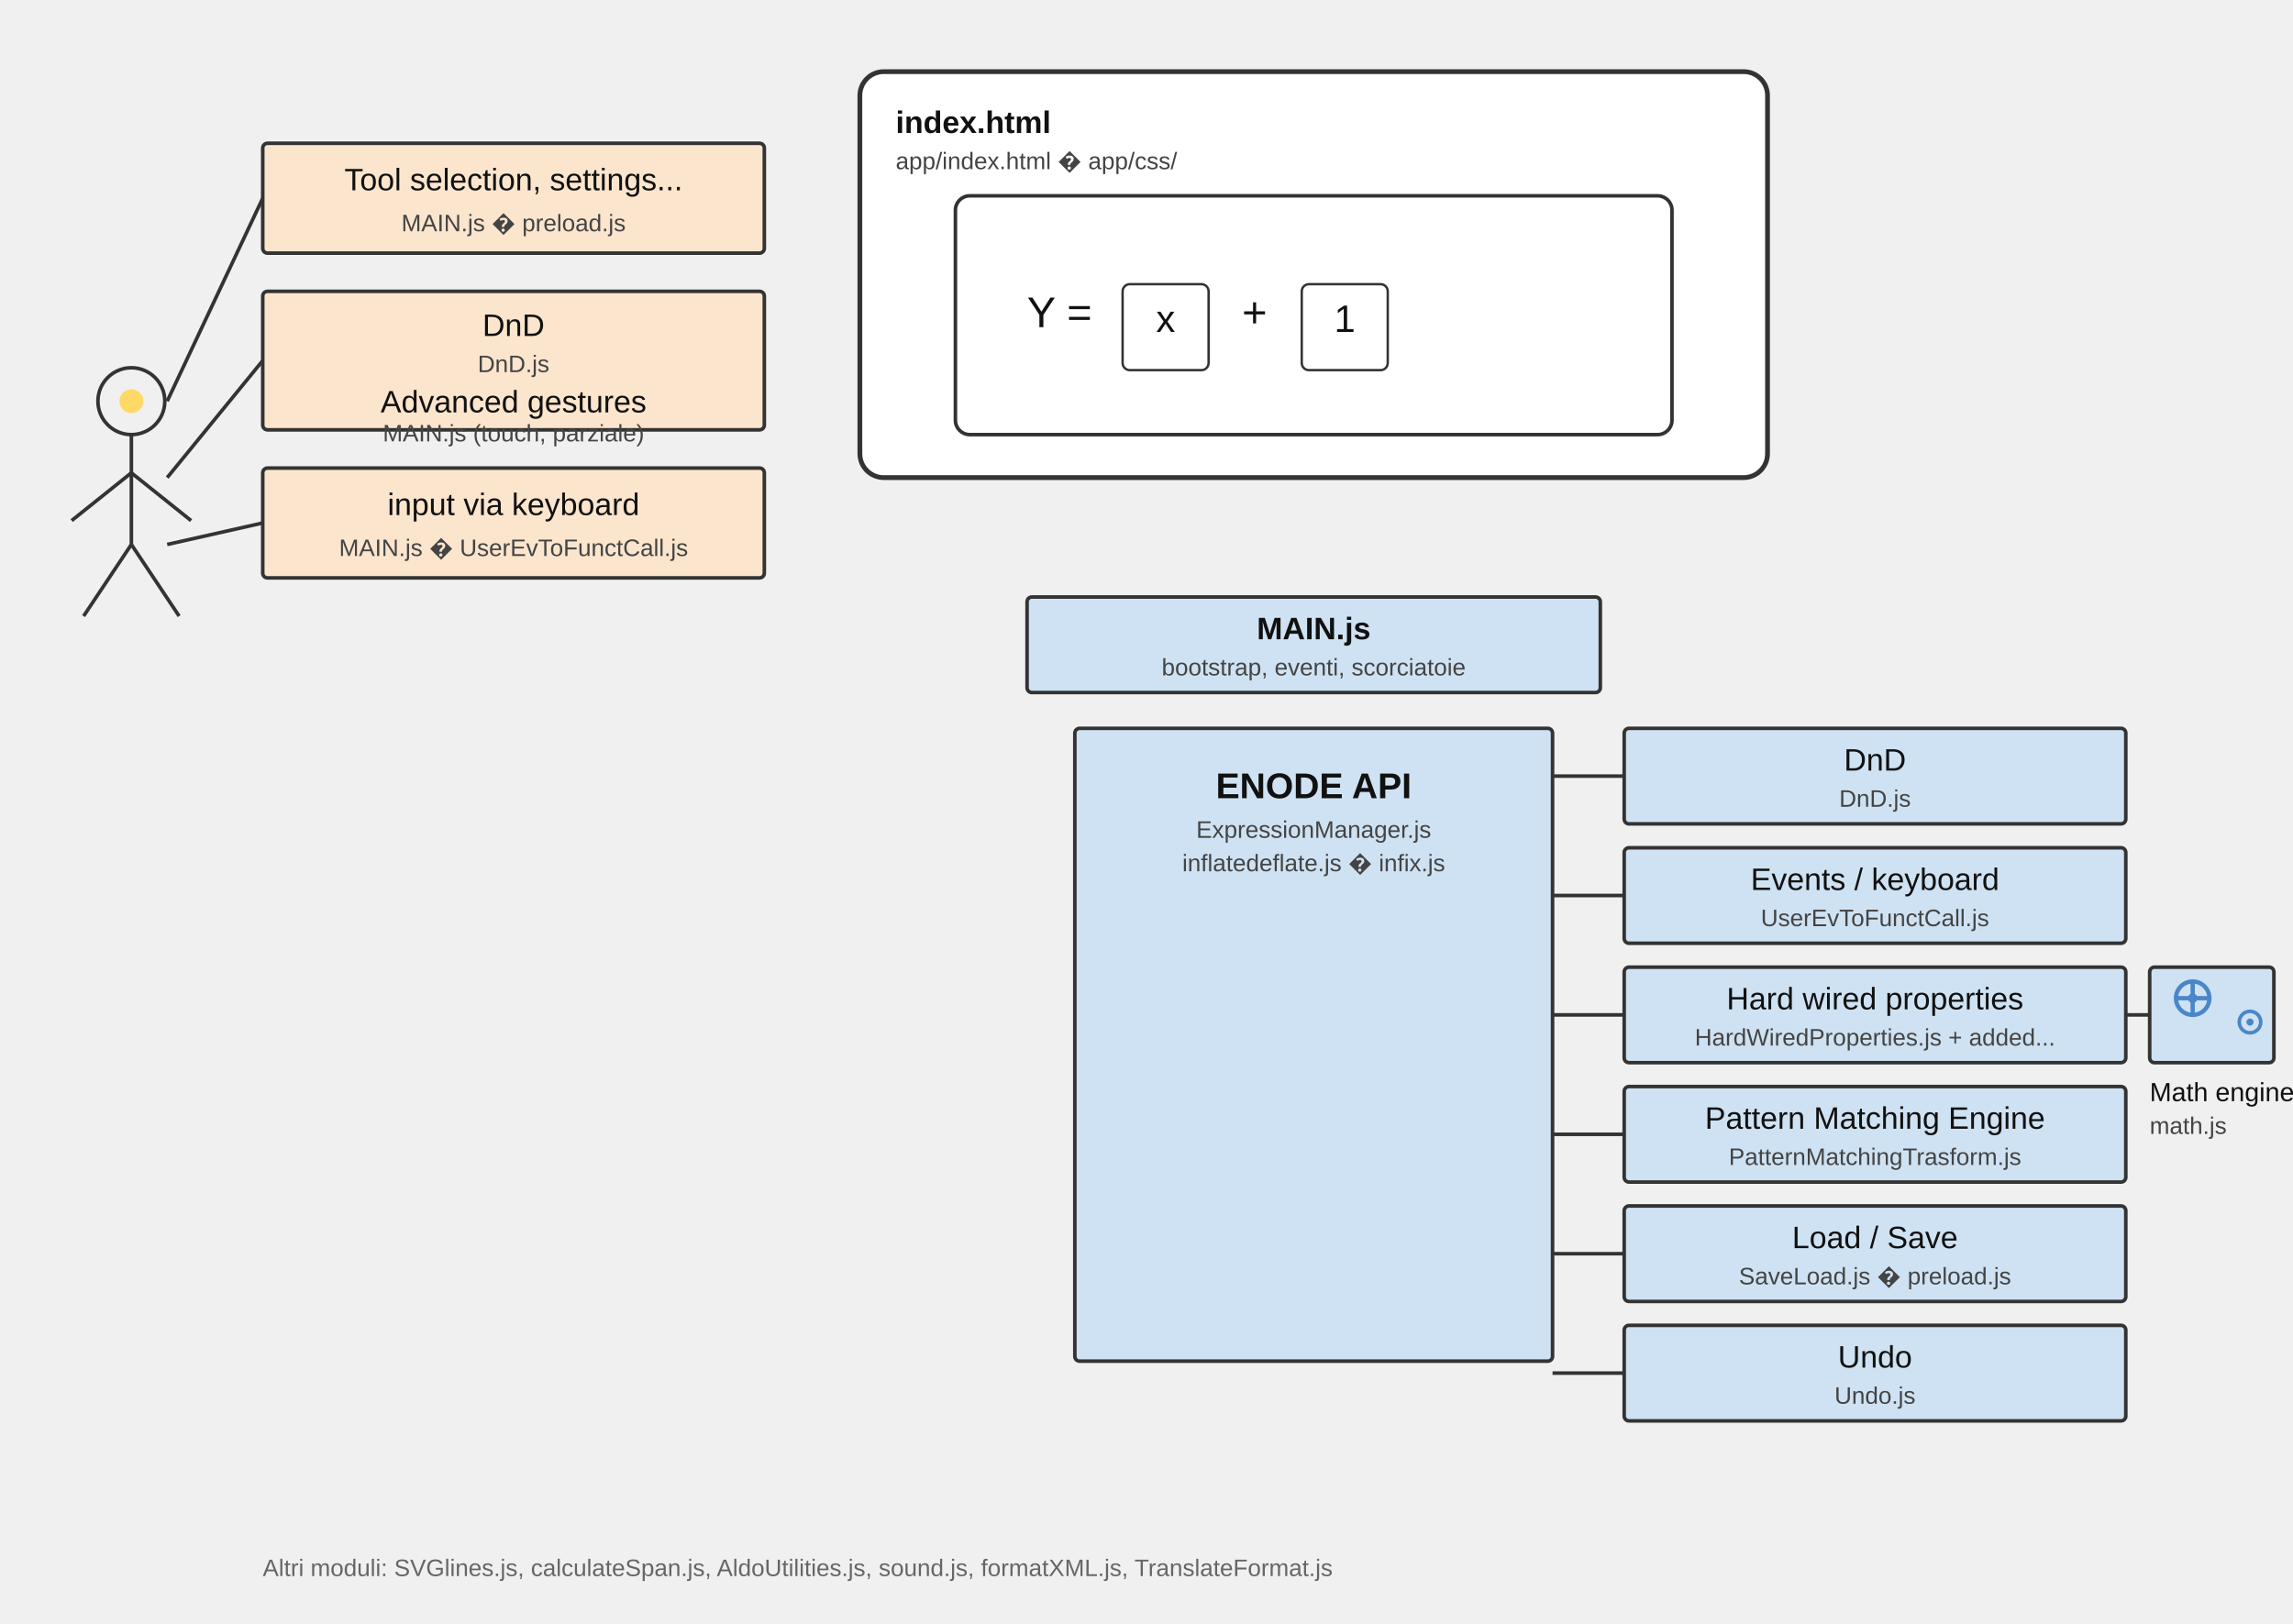
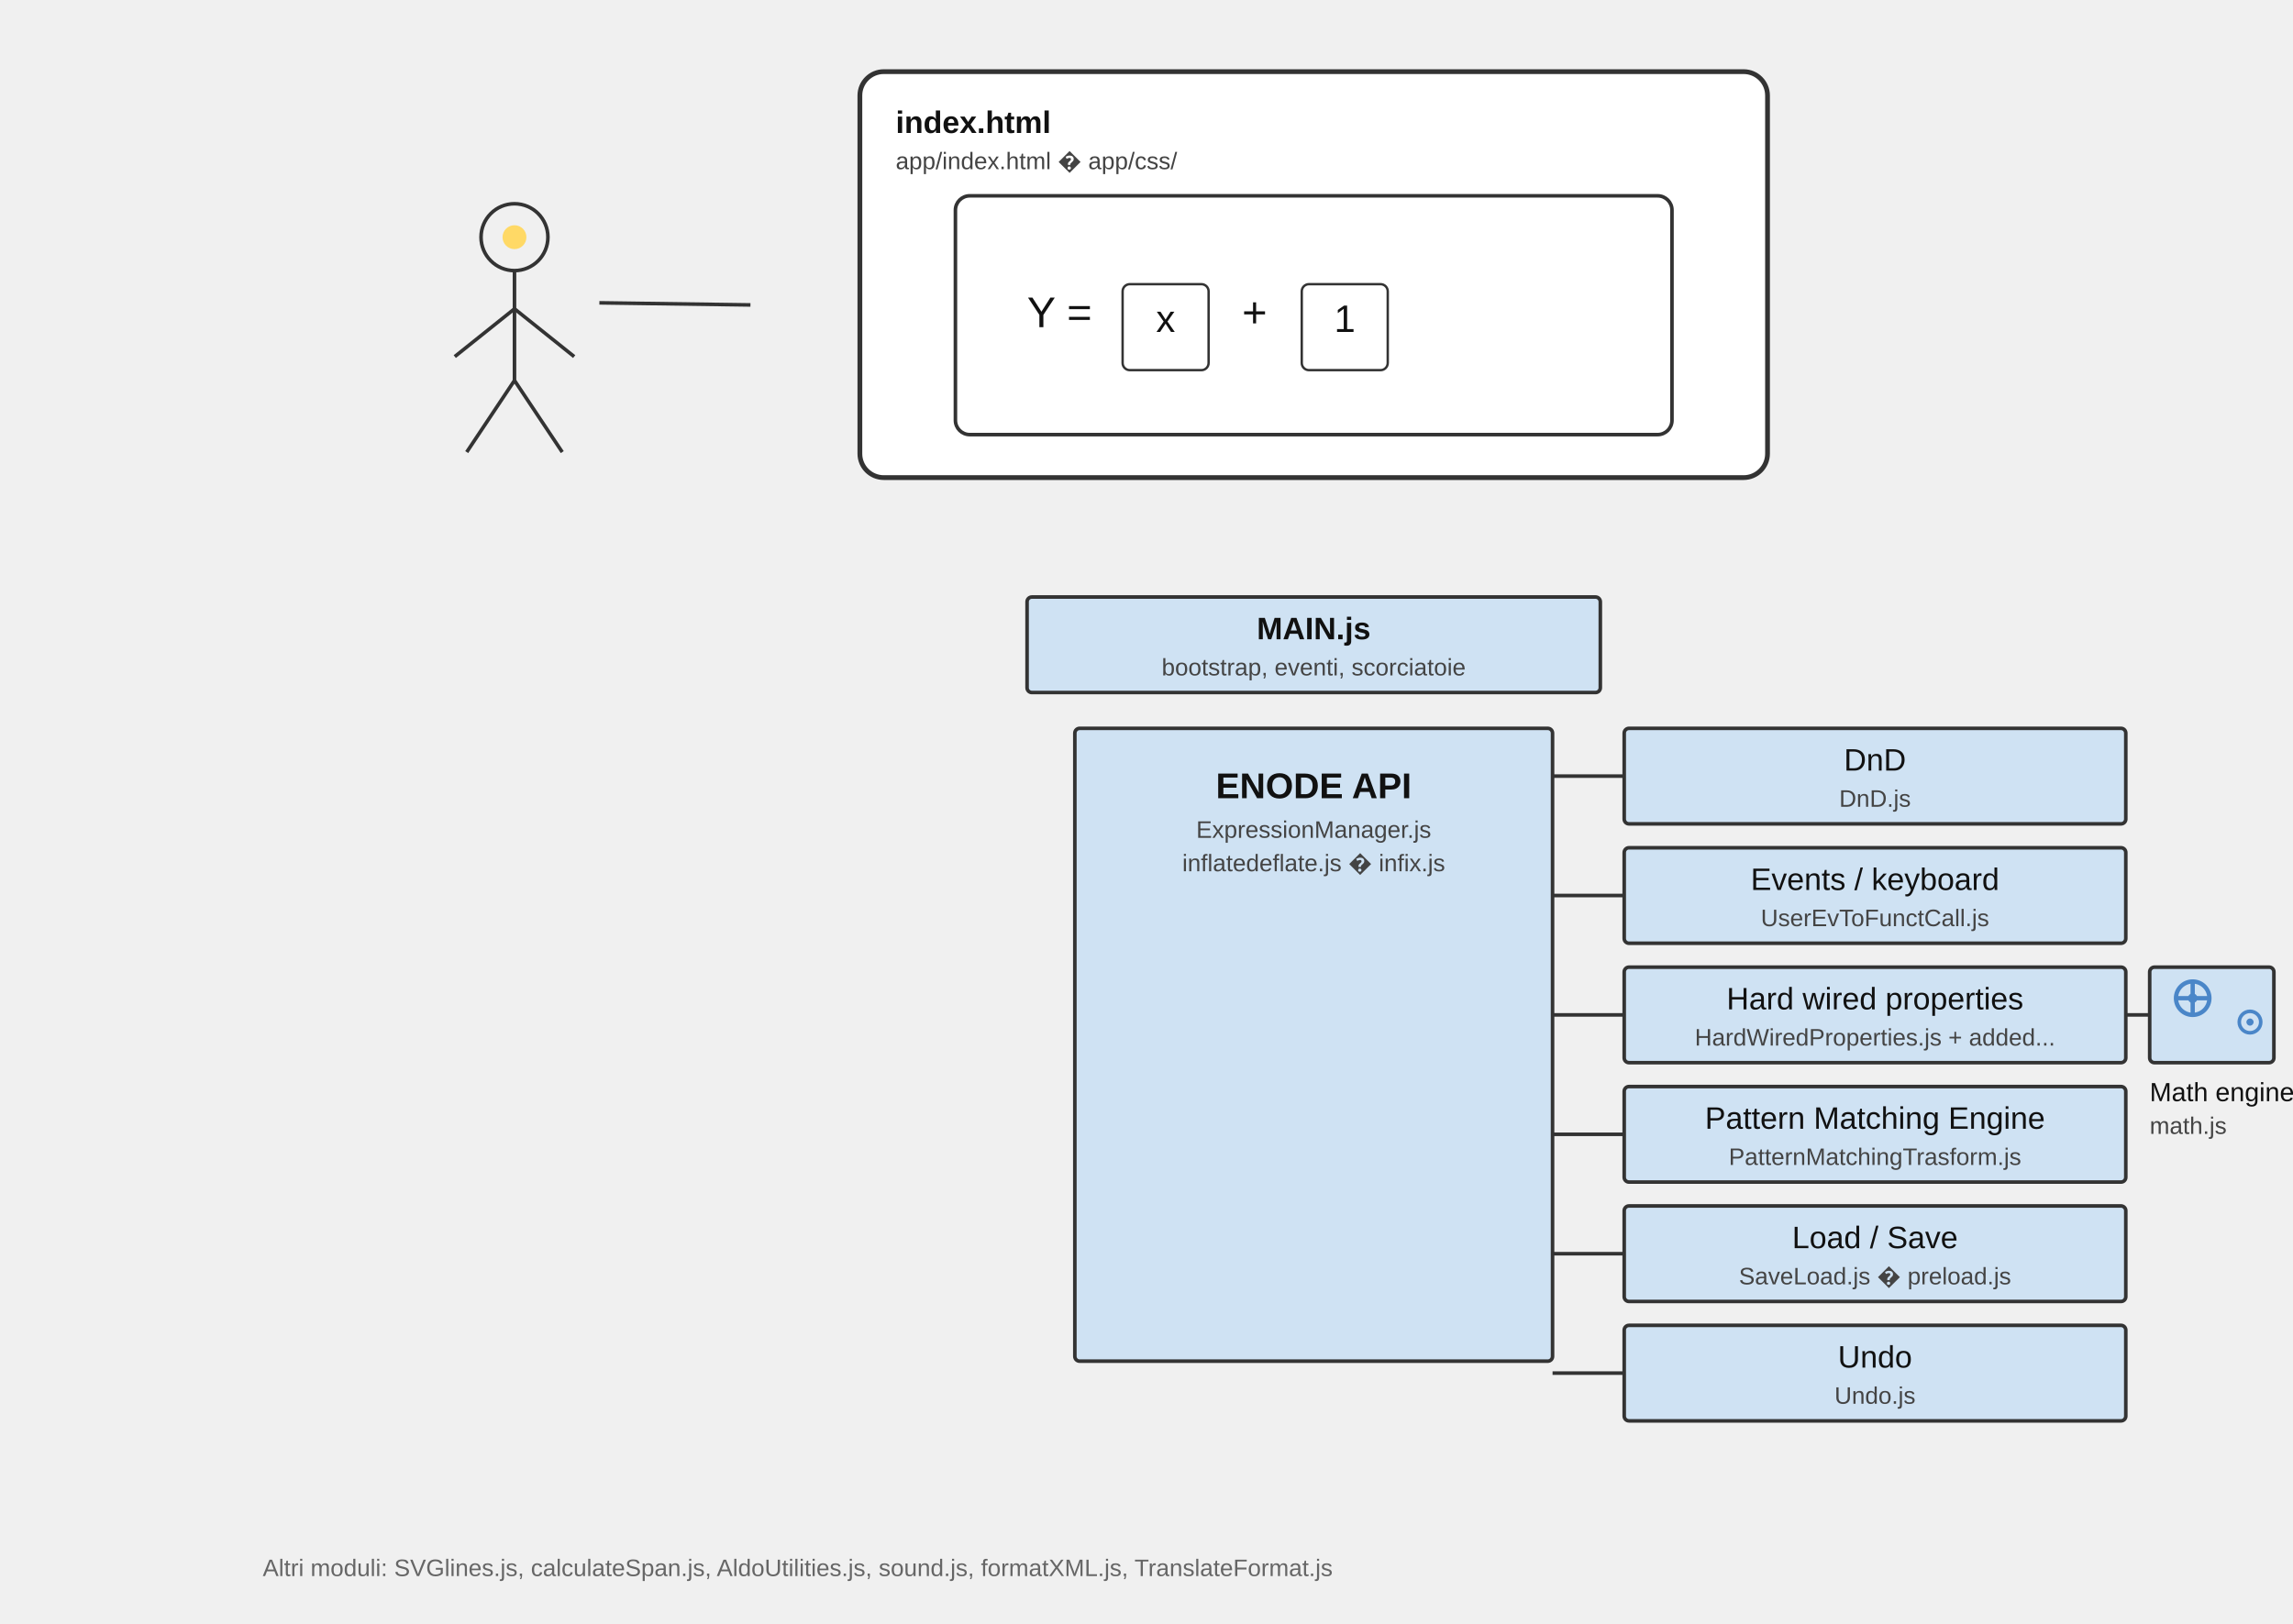
<svg xmlns="http://www.w3.org/2000/svg" viewBox="0 0 960 680" width="960" height="680" font-family="Arial, Helvetica, sans-serif" font-size="13" version="1.1" id="svg49">
  <defs id="defs1">
    <marker id="arrowhead" markerWidth="8" markerHeight="6" refX="7" refY="3" orient="auto">
      <polygon points="0 0, 8 3, 0 6" fill="#333" id="polygon1" />
    </marker>
    <style id="style1">
      .box-user   { fill: #fce5cd; stroke: #333; stroke-width: 1.5; }
      .box-logic  { fill: #cfe2f3; stroke: #333; stroke-width: 1.5; }
      .box-ui     { fill: #fff;    stroke: #333; stroke-width: 2;   }
      .label      { fill: #111; text-anchor: middle; dominant-baseline: middle; }
      .label-left { fill: #111; text-anchor: start;   dominant-baseline: middle; }
      .file-ref   { fill: #444; text-anchor: middle; dominant-baseline: middle; font-size: 10px; }
      .file-left  { fill: #444; text-anchor: start;   dominant-baseline: middle; font-size: 10px; }
      .conn       { stroke: #333; stroke-width: 1.5; fill: none; }
      .arrow-bi   { stroke: #333; stroke-width: 2; fill: none;
                    marker-start: url(#arrowhead); marker-end: url(#arrowhead); }
      .note       { fill: #666; font-size: 10px; }
    </style>
  </defs>
-   <g id="user">
-     <circle cx="55" cy="168" r="14" fill="none" stroke="#333" stroke-width="1.5" id="circle1" />
+   <g id="user" transform="translate(160.3952,-68.67872)">
+     <circle cx="55" cy="168" r="14" fill="none" stroke="#333333" stroke-width="1.5" id="circle1" />
    <circle cx="55" cy="168" r="5" fill="#ffd966" id="circle2" />
    <line x1="55" y1="182" x2="55" y2="228" class="conn" id="line2" />
    <line x1="55" y1="198" x2="30" y2="218" class="conn" id="line3" />
    <line x1="55" y1="198" x2="80" y2="218" class="conn" id="line4" />
    <line x1="55" y1="228" x2="35" y2="258" class="conn" id="line5" />
    <line x1="55" y1="228" x2="75" y2="258" class="conn" id="line6" />
  </g>
-   <rect class="box-user" x="110" y="60" width="210" height="46" rx="2" id="rect6" />
-   <text class="label" x="215" y="76" id="text6">Tool selection, settings...</text>
-   <text class="file-ref" x="215" y="94" id="text7">MAIN.js � preload.js</text>
-   <rect class="box-user" x="110" y="122" width="210" height="58" rx="2" id="rect7" />
-   <text class="label" x="215" y="137" id="text8">DnD</text>
-   <text class="file-ref" x="215" y="153" id="text9">DnD.js</text>
-   <text class="label" x="215" y="169" id="text10">Advanced gestures</text>
-   <text class="file-ref" x="215" y="182" font-size="9" id="text11">MAIN.js (touch, parziale)</text>
-   <rect class="box-user" x="110" y="196" width="210" height="46" rx="2" id="rect11" />
-   <text class="label" x="215" y="212" id="text12">input via keyboard</text>
-   <text class="file-ref" x="215" y="230" id="text13">MAIN.js � UserEvToFunctCall.js</text>
-   <line x1="70" y1="168" x2="110" y2="83" class="conn" id="line13" />
-   <line x1="70" y1="200" x2="110" y2="151" class="conn" id="line14" />
-   <line x1="70" y1="228" x2="110" y2="219" class="conn" id="line15" />
+   <text class="file-ref" x="215" y="94" id="text7" />
+   <text class="file-ref" x="215" y="212" font-size="9" id="text11" />
+   <text class="file-ref" x="215" y="260" id="text13" />
+   <line x1="250.938" y1="126.812" x2="314.185" y2="127.69" class="conn" id="line14" />
  <g id="index-html">
    <rect class="box-ui" x="360" y="30" width="380" height="170" rx="10" id="rect16" />
    <text class="label-left" x="375" y="52" font-weight="bold" id="text16">index.html</text>
    <text class="file-left" x="375" y="68" id="text17">app/index.html � app/css/</text>
    <rect x="400" y="82" width="300" height="100" rx="6" fill="#fff" stroke="#333" stroke-width="1.5" id="rect17" />
    <text x="430" y="137" font-size="18" fill="#111" id="text18">Y =</text>
    <rect x="470" y="119" width="36" height="36" rx="3" fill="#fff" stroke="#333" id="rect18" />
    <text x="488" y="139" font-size="16" text-anchor="middle" fill="#111" id="text19">x</text>
    <text x="520" y="137" font-size="18" fill="#111" id="text20">+</text>
    <rect x="545" y="119" width="36" height="36" rx="3" fill="#fff" stroke="#333" id="rect20" />
    <text x="563" y="139" font-size="16" text-anchor="middle" fill="#111" id="text21">1</text>
  </g>
  <g id="core-logic">
    <rect class="box-logic" x="430" y="250" width="240" height="40" rx="2" id="rect21" />
    <text class="label" x="550" y="264" font-weight="bold" id="text22">MAIN.js</text>
    <text class="file-ref" x="550" y="280" id="text23">bootstrap, eventi, scorciatoie</text>
    <rect class="box-logic" x="450" y="305" width="200" height="265" rx="2" id="rect23" />
    <text class="label" x="550" y="330" font-weight="bold" font-size="15" id="text24">ENODE API</text>
    <text class="file-ref" x="550" y="348" id="text25">ExpressionManager.js</text>
    <text class="file-ref" x="550" y="362" id="text26">inflatedeflate.js � infix.js</text>
  </g>
  <g id="enode-modules">
    <rect class="box-logic" x="680" y="305" width="210" height="40" rx="2" id="rect26" />
    <text class="label" x="785" y="319" id="text27">DnD</text>
    <text class="file-ref" x="785" y="335" id="text28">DnD.js</text>
    <rect class="box-logic" x="680" y="355" width="210" height="40" rx="2" id="rect28" />
    <text class="label" x="785" y="369" id="text29">Events / keyboard</text>
    <text class="file-ref" x="785" y="385" id="text30">UserEvToFunctCall.js</text>
    <rect class="box-logic" x="680" y="405" width="210" height="40" rx="2" id="rect30" />
    <text class="label" x="785" y="419" id="text31">Hard wired properties</text>
    <text class="file-ref" x="785" y="435" id="text32">HardWiredProperties.js + added...</text>
    <rect class="box-logic" x="680" y="455" width="210" height="40" rx="2" id="rect32" />
    <text class="label" x="785" y="469" id="text33">Pattern Matching Engine</text>
    <text class="file-ref" x="785" y="485" id="text34">PatternMatchingTrasform.js</text>
    <rect class="box-logic" x="680" y="505" width="210" height="40" rx="2" id="rect34" />
    <text class="label" x="785" y="519" id="text35">Load / Save</text>
    <text class="file-ref" x="785" y="535" id="text36">SaveLoad.js � preload.js</text>
    <rect class="box-logic" x="680" y="555" width="210" height="40" rx="2" id="rect36" />
    <text class="label" x="785" y="569" id="text37">Undo</text>
    <text class="file-ref" x="785" y="585" id="text38">Undo.js</text>
    <line x1="650" y1="325" x2="680" y2="325" class="conn" id="line38" />
    <line x1="650" y1="375" x2="680" y2="375" class="conn" id="line39" />
    <line x1="650" y1="425" x2="680" y2="425" class="conn" id="line40" />
    <line x1="650" y1="475" x2="680" y2="475" class="conn" id="line41" />
    <line x1="650" y1="525" x2="680" y2="525" class="conn" id="line42" />
    <line x1="650" y1="575" x2="680" y2="575" class="conn" id="line43" />
    <line x1="890" y1="425" x2="900" y2="425" class="conn" id="line44" />
  </g>
  <g id="math-engine">
    <rect class="box-logic" x="900" y="405" width="52" height="40" rx="2" id="rect44" />
    <circle cx="918" cy="418" r="7" fill="none" stroke="#4a86c8" stroke-width="1.8" id="circle44" />
    <circle cx="918" cy="418" r="2" fill="#4a86c8" id="circle45" />
    <line x1="918" y1="411" x2="918" y2="425" stroke="#4a86c8" stroke-width="1.8" id="line45" />
    <line x1="911" y1="418" x2="925" y2="418" stroke="#4a86c8" stroke-width="1.8" id="line46" />
    <circle cx="942" cy="428" r="4.5" fill="none" stroke="#4a86c8" stroke-width="1.5" id="circle46" />
    <circle cx="942" cy="428" r="1.5" fill="#4a86c8" id="circle47" />
    <text class="label-left" x="900" y="458" font-size="11" id="text47">Math engine</text>
    <text class="file-left" x="900" y="472" font-size="10" id="text48">math.js</text>
  </g>
  <text class="note" x="110" y="660" id="text49">
    Altri moduli: SVGlines.js, calculateSpan.js, AldoUtilities.js, sound.js, formatXML.js, TranslateFormat.js
  </text>
</svg>
